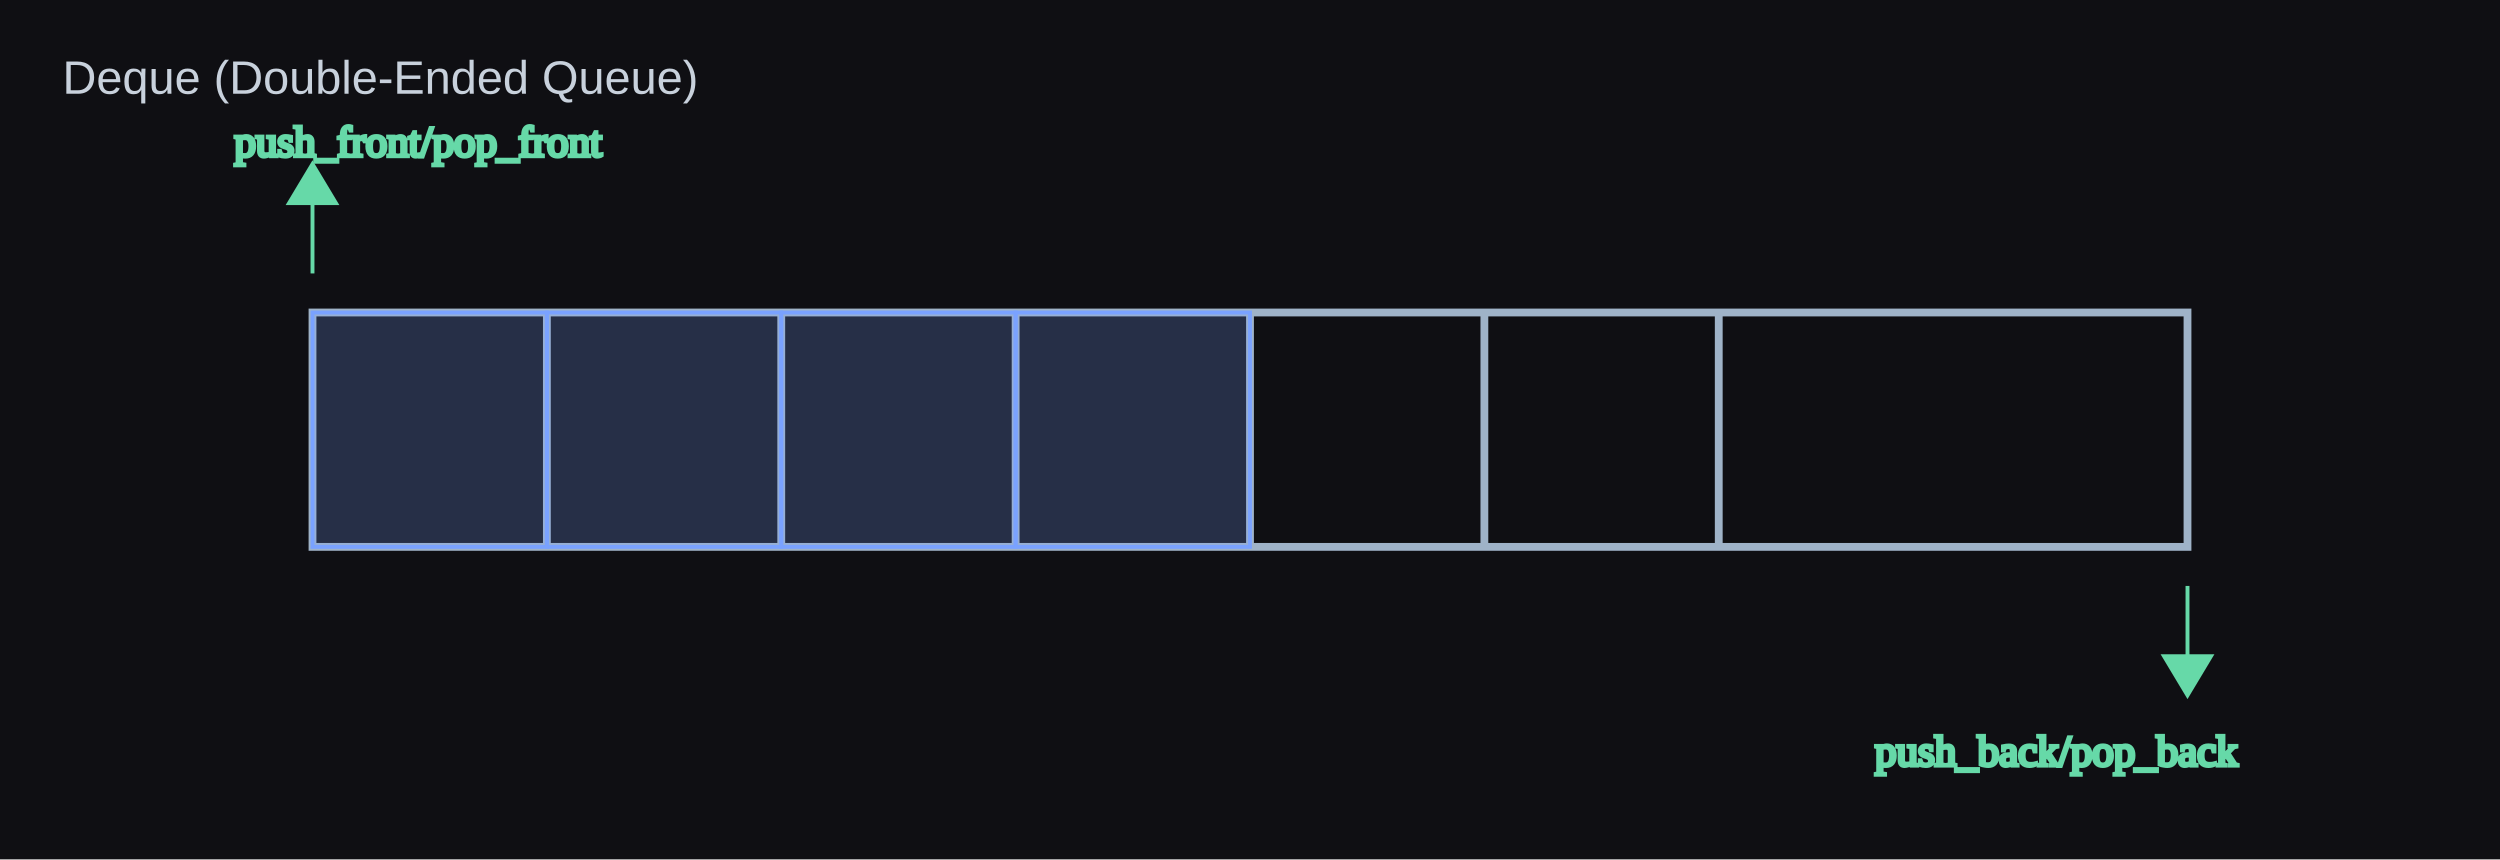
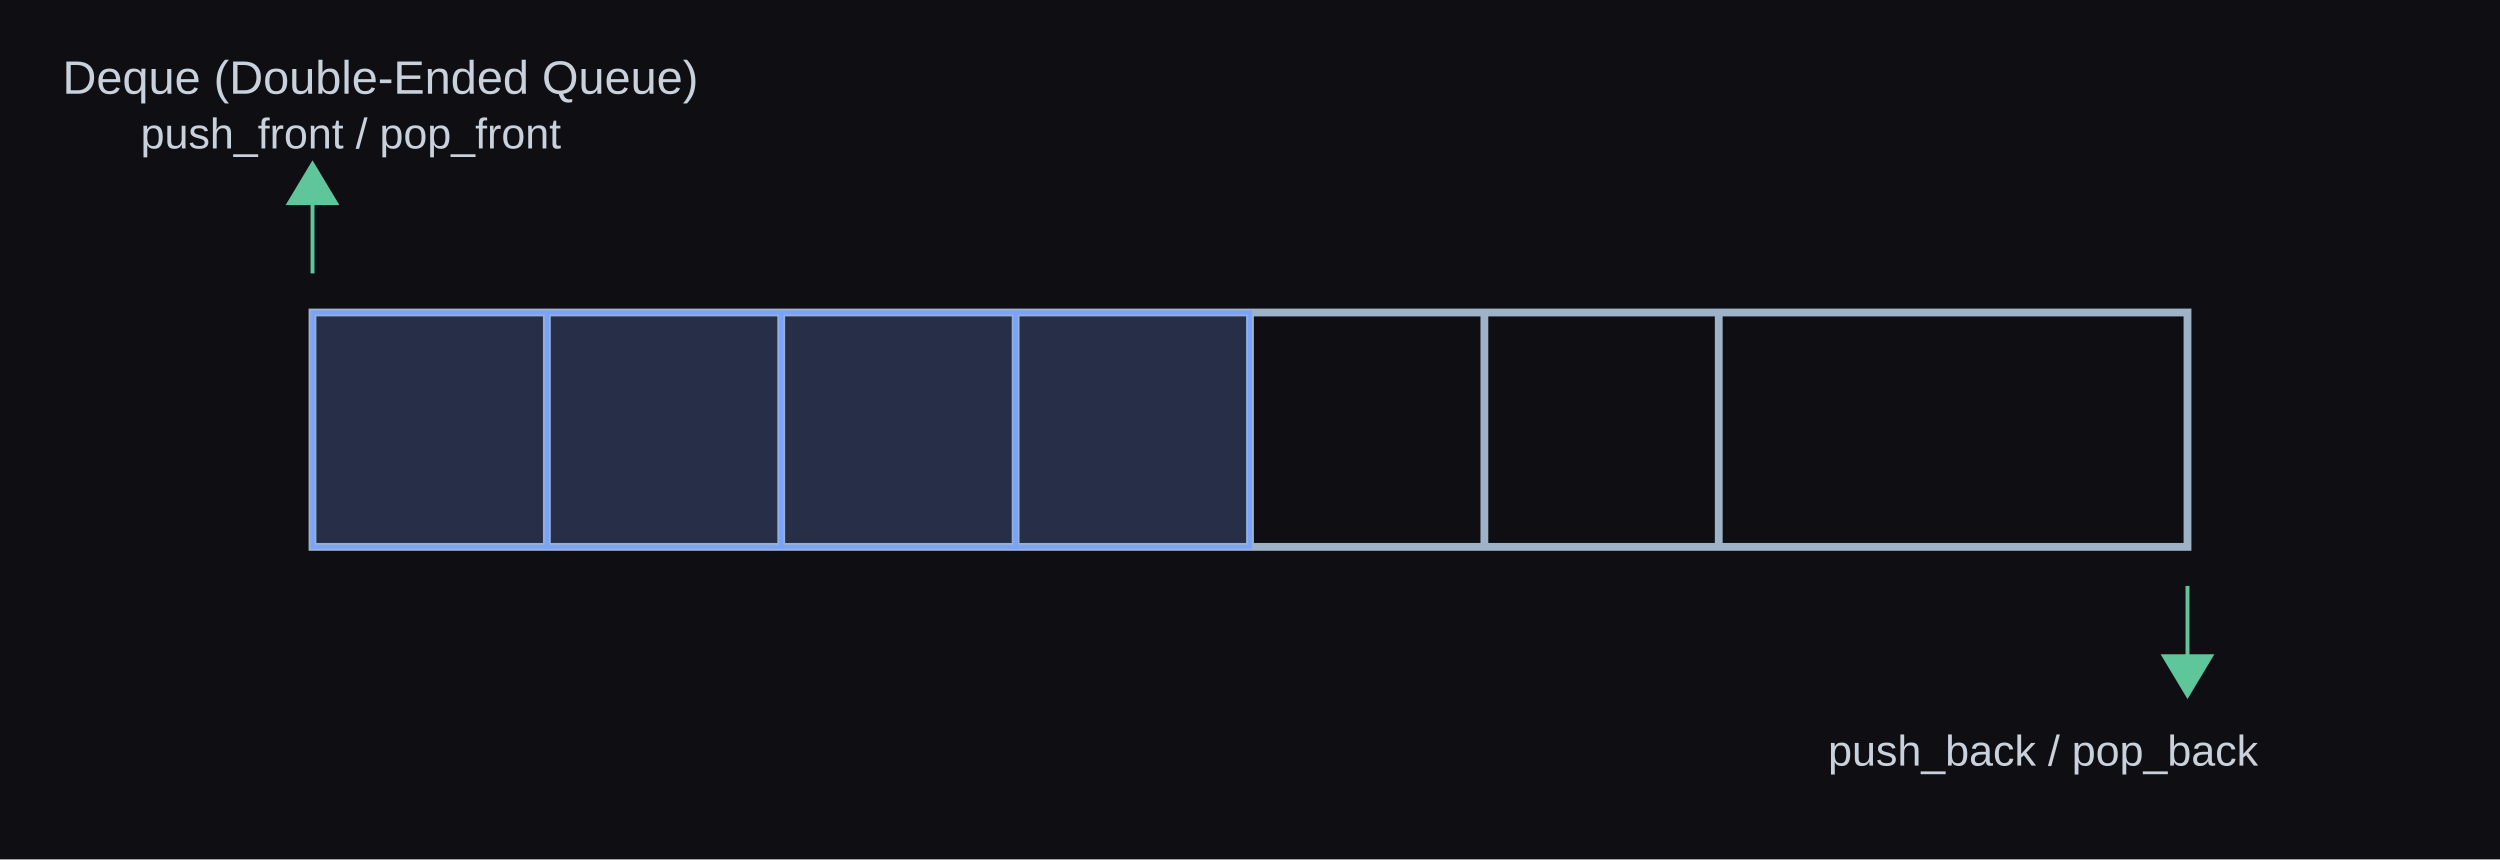
<svg xmlns="http://www.w3.org/2000/svg" width="640" height="220" viewBox="0 0 640 220">
  <rect x="0" y="0" width="640" height="220" fill="#0f0f13" />
  <g font-family="Verdana,Arial,sans-serif" font-size="12" fill="#c8d1dc">
    <text x="16" y="24">Deque (Double-Ended Queue)</text>
  </g>
  <g fill="none" stroke="#9fb3c8" stroke-width="2">
    <rect x="80" y="80" width="480" height="60" />
    <line x1="140" y1="80" x2="140" y2="140" />
    <line x1="200" y1="80" x2="200" y2="140" />
    <line x1="260" y1="80" x2="260" y2="140" />
    <line x1="320" y1="80" x2="320" y2="140" />
    <line x1="380" y1="80" x2="380" y2="140" />
    <line x1="440" y1="80" x2="440" y2="140" />
  </g>
-   <g stroke="#66d9a8" fill="#66d9a8">
+   <g stroke="#5ec69a" fill="#5ec69a">
    <line x1="80" y1="70" x2="80" y2="50" />
    <polygon points="74,52 86,52 80,42" />
-     <text x="60" y="40" font-size="11" fill="#9fb3c8">push_front/pop_front</text>
    <line x1="560" y1="150" x2="560" y2="170" />
    <polygon points="554,168 566,168 560,178" />
-     <text x="480" y="196" font-size="11" fill="#9fb3c8">push_back/pop_back</text>
+   </g>
+   <g font-family="Verdana,Arial,sans-serif" font-size="11" fill="#c8d1dc">
+     <text x="36" y="38">push_front / pop_front</text>
+     <text x="468" y="196">push_back / pop_back</text>
  </g>
  <g fill="rgba(122,162,255,0.22)" stroke="#7aa2ff">
    <rect x="80" y="80" width="60" height="60" />
    <rect x="140" y="80" width="60" height="60" />
    <rect x="200" y="80" width="60" height="60" />
    <rect x="260" y="80" width="60" height="60" />
  </g>
</svg>
